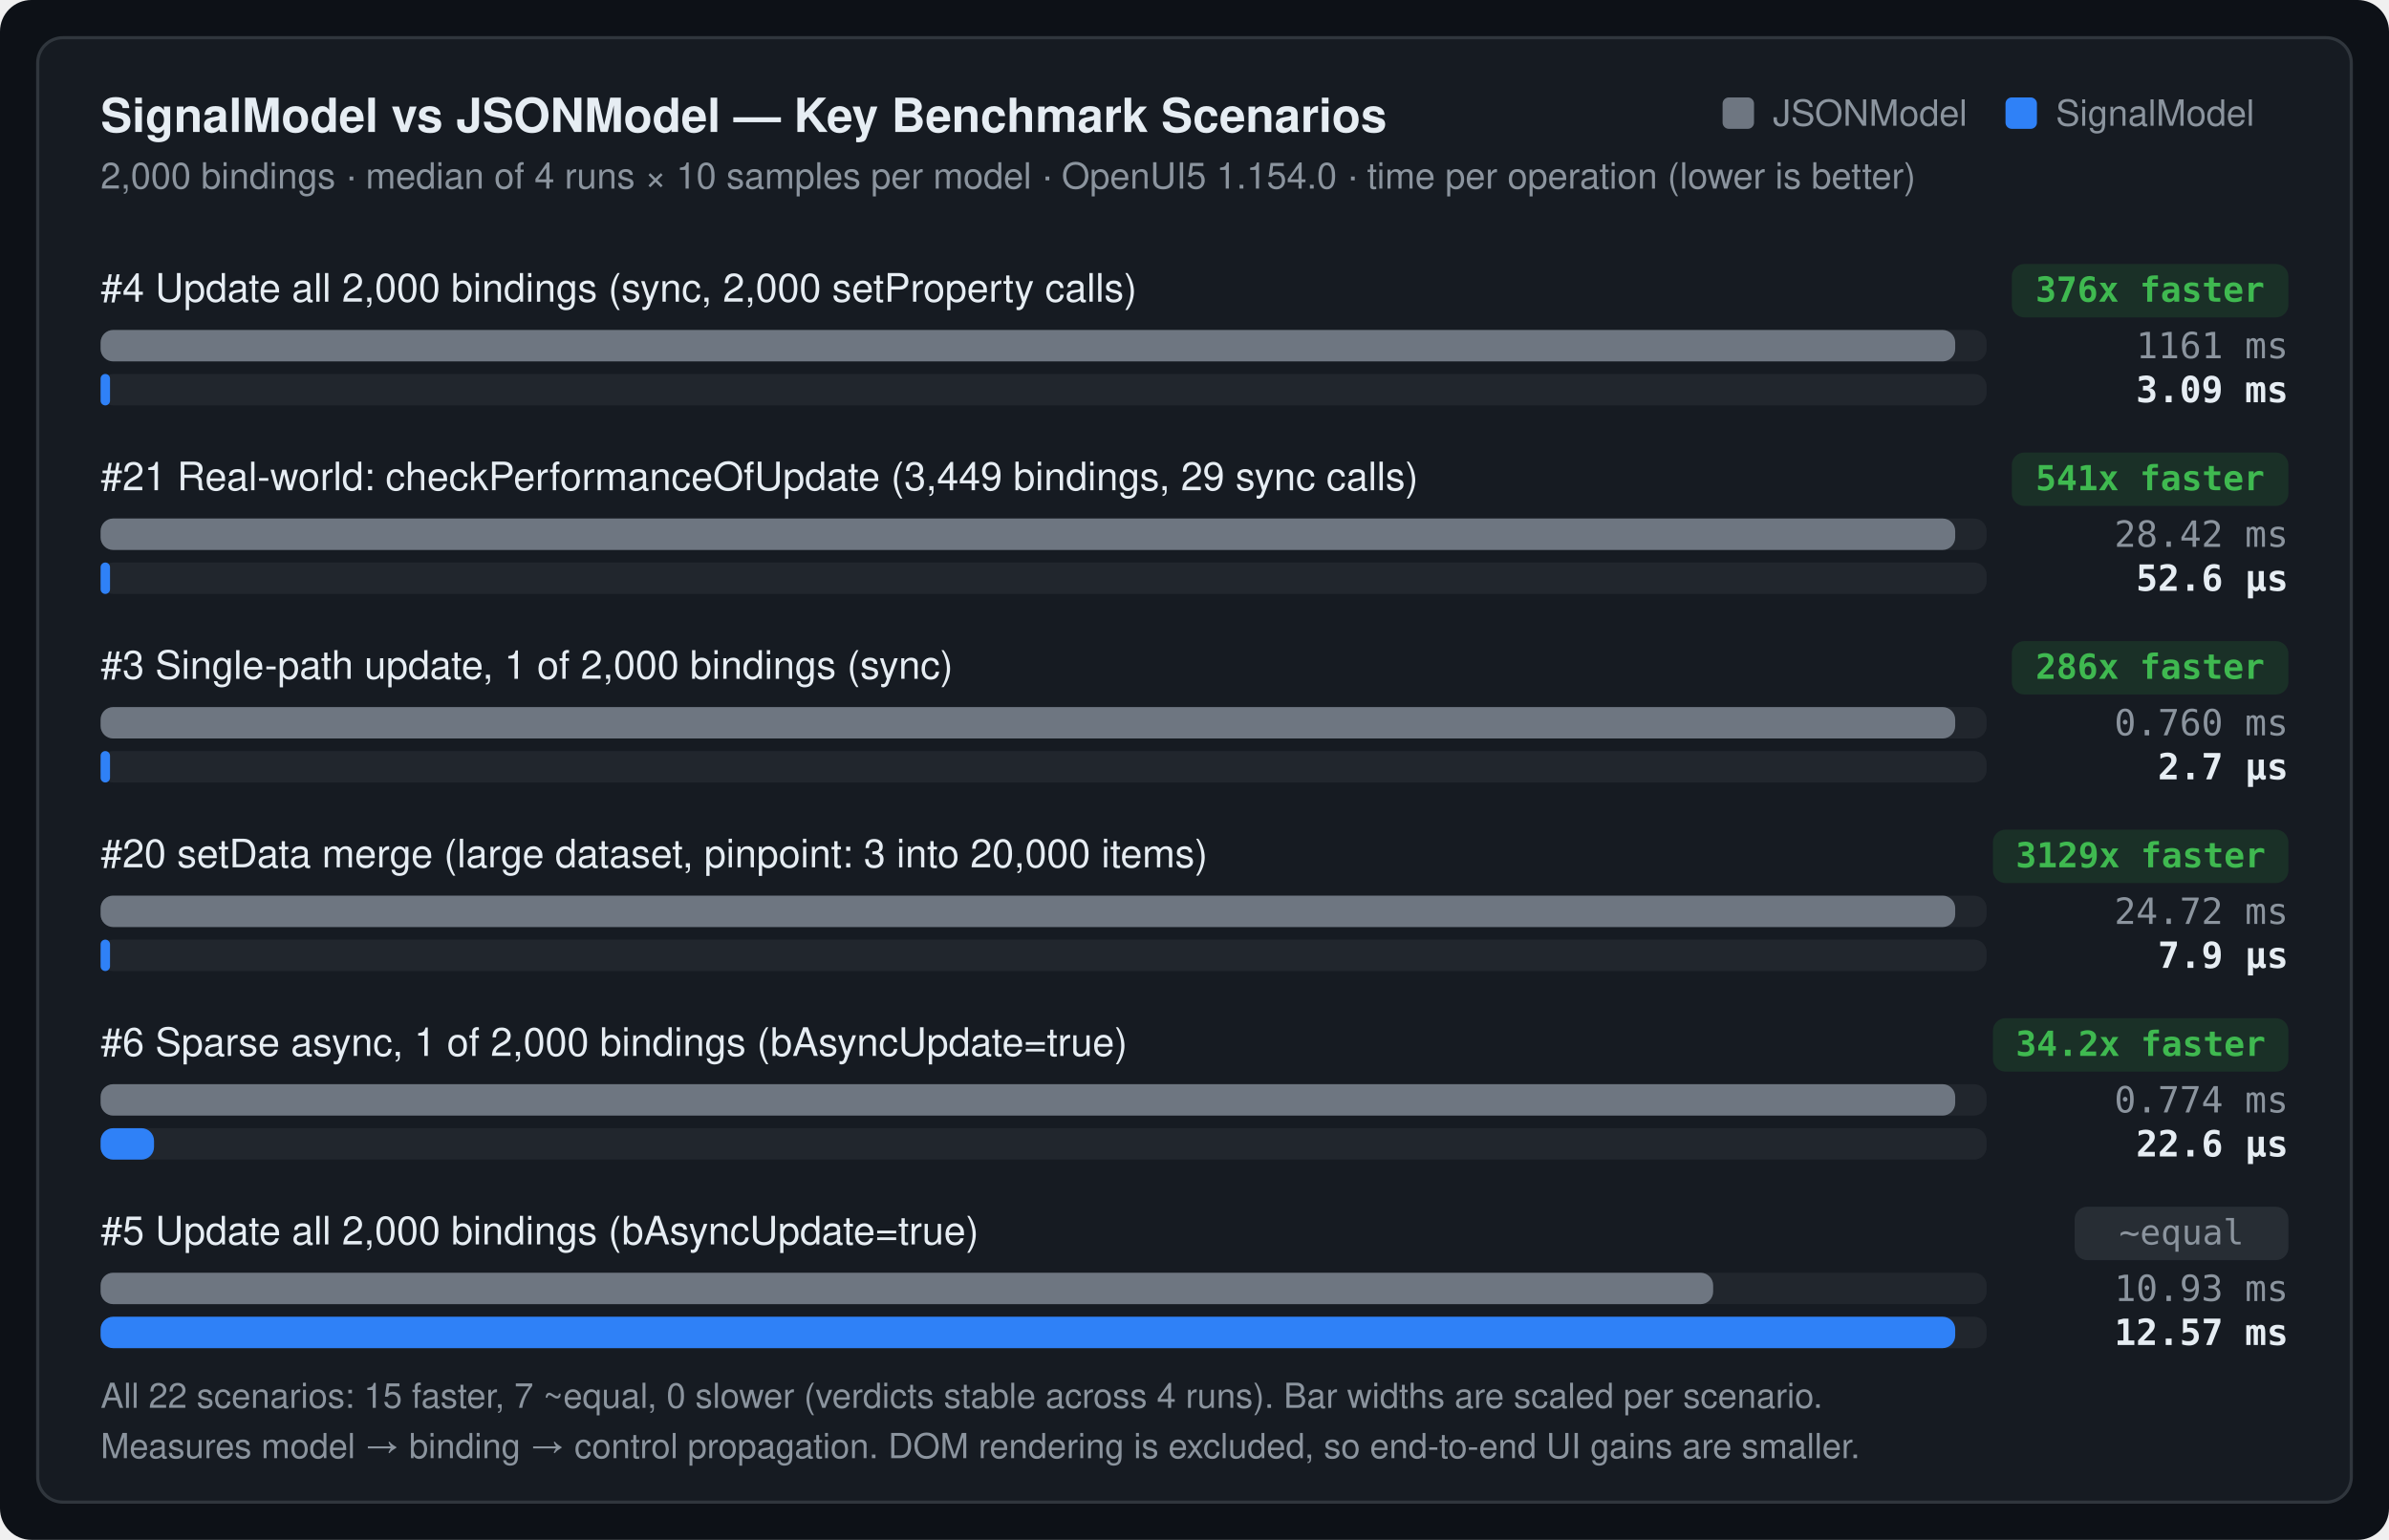
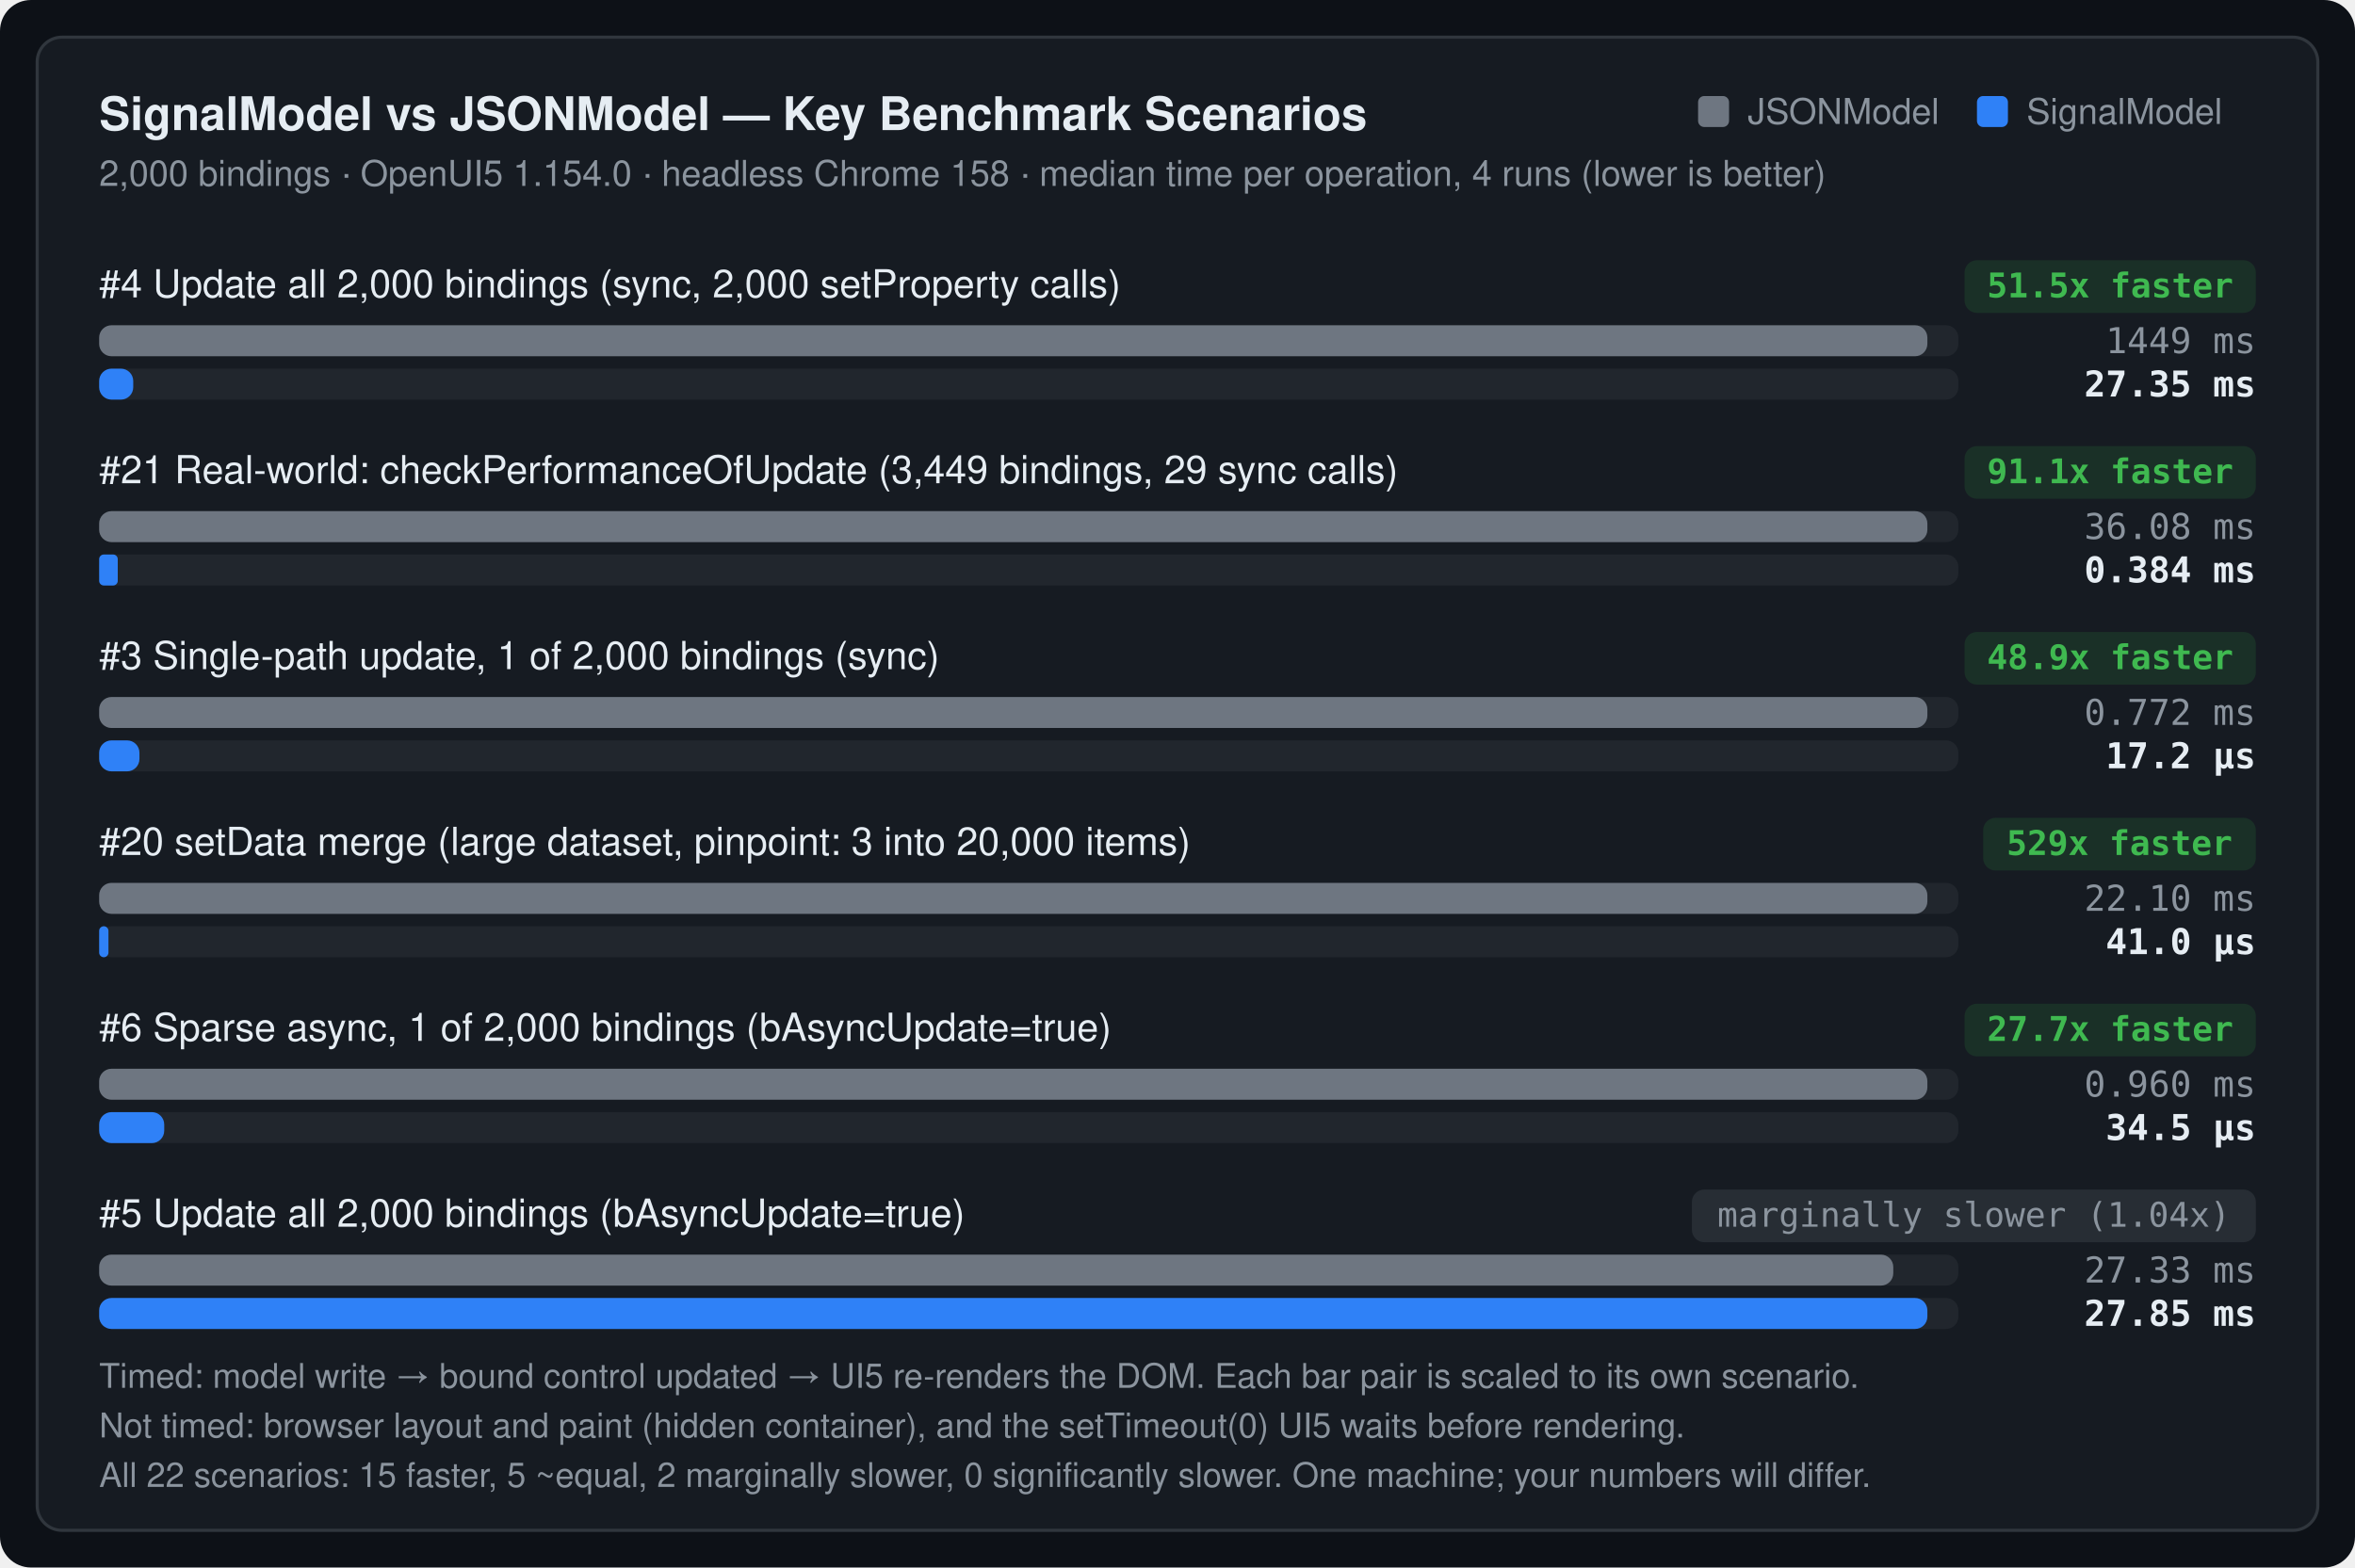
- <svg xmlns="http://www.w3.org/2000/svg" viewBox="0 0 760 490" width="760" height="490" role="img" aria-labelledby="title desc">
+ <svg xmlns="http://www.w3.org/2000/svg" viewBox="0 0 760 506" width="760" height="506" role="img" aria-labelledby="title desc">
  <style>
    .bg { fill: #0d1117; }
    .card { fill: #161b22; stroke: #30363d; stroke-width: 1; }
    .track { fill: #21262d; }
    .title { font: 600 15px -apple-system, BlinkMacSystemFont, "Segoe UI", Helvetica, Arial, sans-serif; fill: #e6edf3; }
    .sub { font: 400 11.5px -apple-system, BlinkMacSystemFont, "Segoe UI", Helvetica, Arial, sans-serif; fill: #8b949e; }
    .label { font: 500 12.5px -apple-system, BlinkMacSystemFont, "Segoe UI", Helvetica, Arial, sans-serif; fill: #e6edf3; }
    .val { font: 400 11.5px ui-monospace, SFMono-Regular, Menlo, Consolas, monospace; fill: #8b949e; }
    .val-sig { font: 600 11.5px ui-monospace, SFMono-Regular, Menlo, Consolas, monospace; fill: #e6edf3; }
    .badge-bg { fill: rgba(46, 160, 67, 0.16); }
    .badge-txt { font: 600 11px ui-monospace, SFMono-Regular, Menlo, Consolas, monospace; fill: #3fb950; }
    .badge-eq-bg { fill: rgba(139, 148, 158, 0.15); }
    .badge-eq-txt { font: 500 11px ui-monospace, SFMono-Regular, Menlo, Consolas, monospace; fill: #8b949e; }
    .bar-json { fill: #6e7681; }
    .bar-sig { fill: #2f81f7; }
    .foot { font: 400 11px -apple-system, BlinkMacSystemFont, "Segoe UI", Helvetica, Arial, sans-serif; fill: #8b949e; }
    @media (prefers-color-scheme: light) {
      .bg { fill: #ffffff; }
      .card { fill: #f6f8fa; stroke: #d0d7de; }
      .track { fill: #eaeef2; }
      .title { fill: #1f2328; }
      .sub { fill: #656d76; }
      .label { fill: #1f2328; }
      .val { fill: #656d76; }
      .val-sig { fill: #1f2328; }
      .badge-bg { fill: rgba(26, 127, 55, 0.12); }
      .badge-txt { fill: #1a7f37; }
      .badge-eq-bg { fill: rgba(101, 109, 118, 0.12); }
      .badge-eq-txt { fill: #656d76; }
      .bar-json { fill: #8c959f; }
      .bar-sig { fill: #0969da; }
      .foot { fill: #656d76; }
    }
  </style>
-   <rect class="bg" width="760" height="490" rx="10" />
-   <rect class="card" x="12" y="12" width="736" height="466" rx="8" />
+   <rect class="bg" width="760" height="506" rx="10" />
+   <rect class="card" x="12" y="12" width="736" height="482" rx="8" />
  <text class="title" x="32" y="42">SignalModel vs JSONModel — Key Benchmark Scenarios</text>
-   <text class="sub" x="32" y="60">2,000 bindings · median of 4 runs × 10 samples per model · OpenUI5 1.154.0 · time per operation (lower is better)</text>
+   <text class="sub" x="32" y="60">2,000 bindings · OpenUI5 1.154.0 · headless Chrome 158 · median time per operation, 4 runs (lower is better)</text>
  <rect class="bar-json" x="548" y="31" width="10" height="10" rx="2" />
  <text class="sub" x="564" y="40">JSONModel</text>
  <rect class="bar-sig" x="638" y="31" width="10" height="10" rx="2" />
  <text class="sub" x="654" y="40">SignalModel</text>
  <g transform="translate(32, 84)">
    <text class="label" x="0" y="12">#4  Update all 2,000 bindings (sync, 2,000 setProperty calls)</text>
-     <rect class="badge-bg" x="608" y="0" width="88" height="17" rx="4" />
-     <text class="badge-txt" x="652" y="12" text-anchor="middle">376x faster</text>
+     <rect class="badge-bg" x="602" y="0" width="94" height="17" rx="4" />
+     <text class="badge-txt" x="649" y="12" text-anchor="middle">51.5x faster</text>
    <rect class="track" x="0" y="21" width="600" height="10" rx="4" />
    <rect class="bar-json" x="0" y="21" width="590" height="10" rx="4" />
-     <text class="val" x="696" y="30" text-anchor="end">1161 ms</text>
+     <text class="val" x="696" y="30" text-anchor="end">1449 ms</text>
    <rect class="track" x="0" y="35" width="600" height="10" rx="4" />
-     <rect class="bar-sig" x="0" y="35" width="3" height="10" rx="1.5" />
-     <text class="val-sig" x="696" y="44" text-anchor="end">3.09 ms</text>
+     <rect class="bar-sig" x="0" y="35" width="11" height="10" rx="4" />
+     <text class="val-sig" x="696" y="44" text-anchor="end">27.35 ms</text>
  </g>
  <g transform="translate(32, 144)">
    <text class="label" x="0" y="12">#21 Real-world: checkPerformanceOfUpdate (3,449 bindings, 29 sync calls)</text>
-     <rect class="badge-bg" x="608" y="0" width="88" height="17" rx="4" />
-     <text class="badge-txt" x="652" y="12" text-anchor="middle">541x faster</text>
+     <rect class="badge-bg" x="602" y="0" width="94" height="17" rx="4" />
+     <text class="badge-txt" x="649" y="12" text-anchor="middle">91.1x faster</text>
    <rect class="track" x="0" y="21" width="600" height="10" rx="4" />
    <rect class="bar-json" x="0" y="21" width="590" height="10" rx="4" />
-     <text class="val" x="696" y="30" text-anchor="end">28.42 ms</text>
+     <text class="val" x="696" y="30" text-anchor="end">36.08 ms</text>
    <rect class="track" x="0" y="35" width="600" height="10" rx="4" />
-     <rect class="bar-sig" x="0" y="35" width="3" height="10" rx="1.5" />
-     <text class="val-sig" x="696" y="44" text-anchor="end">52.6 µs</text>
+     <rect class="bar-sig" x="0" y="35" width="6" height="10" rx="1.5" />
+     <text class="val-sig" x="696" y="44" text-anchor="end">0.384 ms</text>
  </g>
  <g transform="translate(32, 204)">
    <text class="label" x="0" y="12">#3  Single-path update, 1 of 2,000 bindings (sync)</text>
-     <rect class="badge-bg" x="608" y="0" width="88" height="17" rx="4" />
-     <text class="badge-txt" x="652" y="12" text-anchor="middle">286x faster</text>
+     <rect class="badge-bg" x="602" y="0" width="94" height="17" rx="4" />
+     <text class="badge-txt" x="649" y="12" text-anchor="middle">48.9x faster</text>
    <rect class="track" x="0" y="21" width="600" height="10" rx="4" />
    <rect class="bar-json" x="0" y="21" width="590" height="10" rx="4" />
-     <text class="val" x="696" y="30" text-anchor="end">0.760 ms</text>
+     <text class="val" x="696" y="30" text-anchor="end">0.772 ms</text>
    <rect class="track" x="0" y="35" width="600" height="10" rx="4" />
-     <rect class="bar-sig" x="0" y="35" width="3" height="10" rx="1.5" />
-     <text class="val-sig" x="696" y="44" text-anchor="end">2.7 µs</text>
+     <rect class="bar-sig" x="0" y="35" width="13" height="10" rx="4" />
+     <text class="val-sig" x="696" y="44" text-anchor="end">17.2 µs</text>
  </g>
  <g transform="translate(32, 264)">
    <text class="label" x="0" y="12">#20 setData merge (large dataset, pinpoint: 3 into 20,000 items)</text>
-     <rect class="badge-bg" x="602" y="0" width="94" height="17" rx="4" />
-     <text class="badge-txt" x="649" y="12" text-anchor="middle">3129x faster</text>
+     <rect class="badge-bg" x="608" y="0" width="88" height="17" rx="4" />
+     <text class="badge-txt" x="652" y="12" text-anchor="middle">529x faster</text>
    <rect class="track" x="0" y="21" width="600" height="10" rx="4" />
    <rect class="bar-json" x="0" y="21" width="590" height="10" rx="4" />
-     <text class="val" x="696" y="30" text-anchor="end">24.72 ms</text>
+     <text class="val" x="696" y="30" text-anchor="end">22.10 ms</text>
    <rect class="track" x="0" y="35" width="600" height="10" rx="4" />
    <rect class="bar-sig" x="0" y="35" width="3" height="10" rx="1.5" />
-     <text class="val-sig" x="696" y="44" text-anchor="end">7.9 µs</text>
+     <text class="val-sig" x="696" y="44" text-anchor="end">41.0 µs</text>
  </g>
  <g transform="translate(32, 324)">
    <text class="label" x="0" y="12">#6  Sparse async, 1 of 2,000 bindings (bAsyncUpdate=true)</text>
    <rect class="badge-bg" x="602" y="0" width="94" height="17" rx="4" />
-     <text class="badge-txt" x="649" y="12" text-anchor="middle">34.2x faster</text>
+     <text class="badge-txt" x="649" y="12" text-anchor="middle">27.7x faster</text>
    <rect class="track" x="0" y="21" width="600" height="10" rx="4" />
    <rect class="bar-json" x="0" y="21" width="590" height="10" rx="4" />
-     <text class="val" x="696" y="30" text-anchor="end">0.774 ms</text>
+     <text class="val" x="696" y="30" text-anchor="end">0.960 ms</text>
    <rect class="track" x="0" y="35" width="600" height="10" rx="4" />
-     <rect class="bar-sig" x="0" y="35" width="17" height="10" rx="4" />
-     <text class="val-sig" x="696" y="44" text-anchor="end">22.6 µs</text>
+     <rect class="bar-sig" x="0" y="35" width="21" height="10" rx="4" />
+     <text class="val-sig" x="696" y="44" text-anchor="end">34.5 µs</text>
  </g>
  <g transform="translate(32, 384)">
    <text class="label" x="0" y="12">#5  Update all 2,000 bindings (bAsyncUpdate=true)</text>
-     <rect class="badge-eq-bg" x="628" y="0" width="68" height="17" rx="4" />
-     <text class="badge-eq-txt" x="662" y="12" text-anchor="middle">~equal</text>
+     <rect class="badge-eq-bg" x="514" y="0" width="182" height="17" rx="4" />
+     <text class="badge-eq-txt" x="605" y="12" text-anchor="middle">marginally slower (1.04x)</text>
    <rect class="track" x="0" y="21" width="600" height="10" rx="4" />
-     <rect class="bar-json" x="0" y="21" width="513" height="10" rx="4" />
-     <text class="val" x="696" y="30" text-anchor="end">10.93 ms</text>
+     <rect class="bar-json" x="0" y="21" width="579" height="10" rx="4" />
+     <text class="val" x="696" y="30" text-anchor="end">27.33 ms</text>
    <rect class="track" x="0" y="35" width="600" height="10" rx="4" />
    <rect class="bar-sig" x="0" y="35" width="590" height="10" rx="4" />
-     <text class="val-sig" x="696" y="44" text-anchor="end">12.57 ms</text>
+     <text class="val-sig" x="696" y="44" text-anchor="end">27.85 ms</text>
  </g>
-   <text class="foot" x="32" y="448">All 22 scenarios: 15 faster, 7 ~equal, 0 slower (verdicts stable across 4 runs). Bar widths are scaled per scenario.</text>
-   <text class="foot" x="32" y="464">Measures model → binding → control propagation. DOM rendering is excluded, so end-to-end UI gains are smaller.</text>
+   <text class="foot" x="32" y="448">Timed: model write → bound control updated → UI5 re-renders the DOM. Each bar pair is scaled to its own scenario.</text>
+   <text class="foot" x="32" y="464">Not timed: browser layout and paint (hidden container), and the setTimeout(0) UI5 waits before rendering.</text>
+   <text class="foot" x="32" y="480">All 22 scenarios: 15 faster, 5 ~equal, 2 marginally slower, 0 significantly slower. One machine; your numbers will differ.</text>
</svg>
